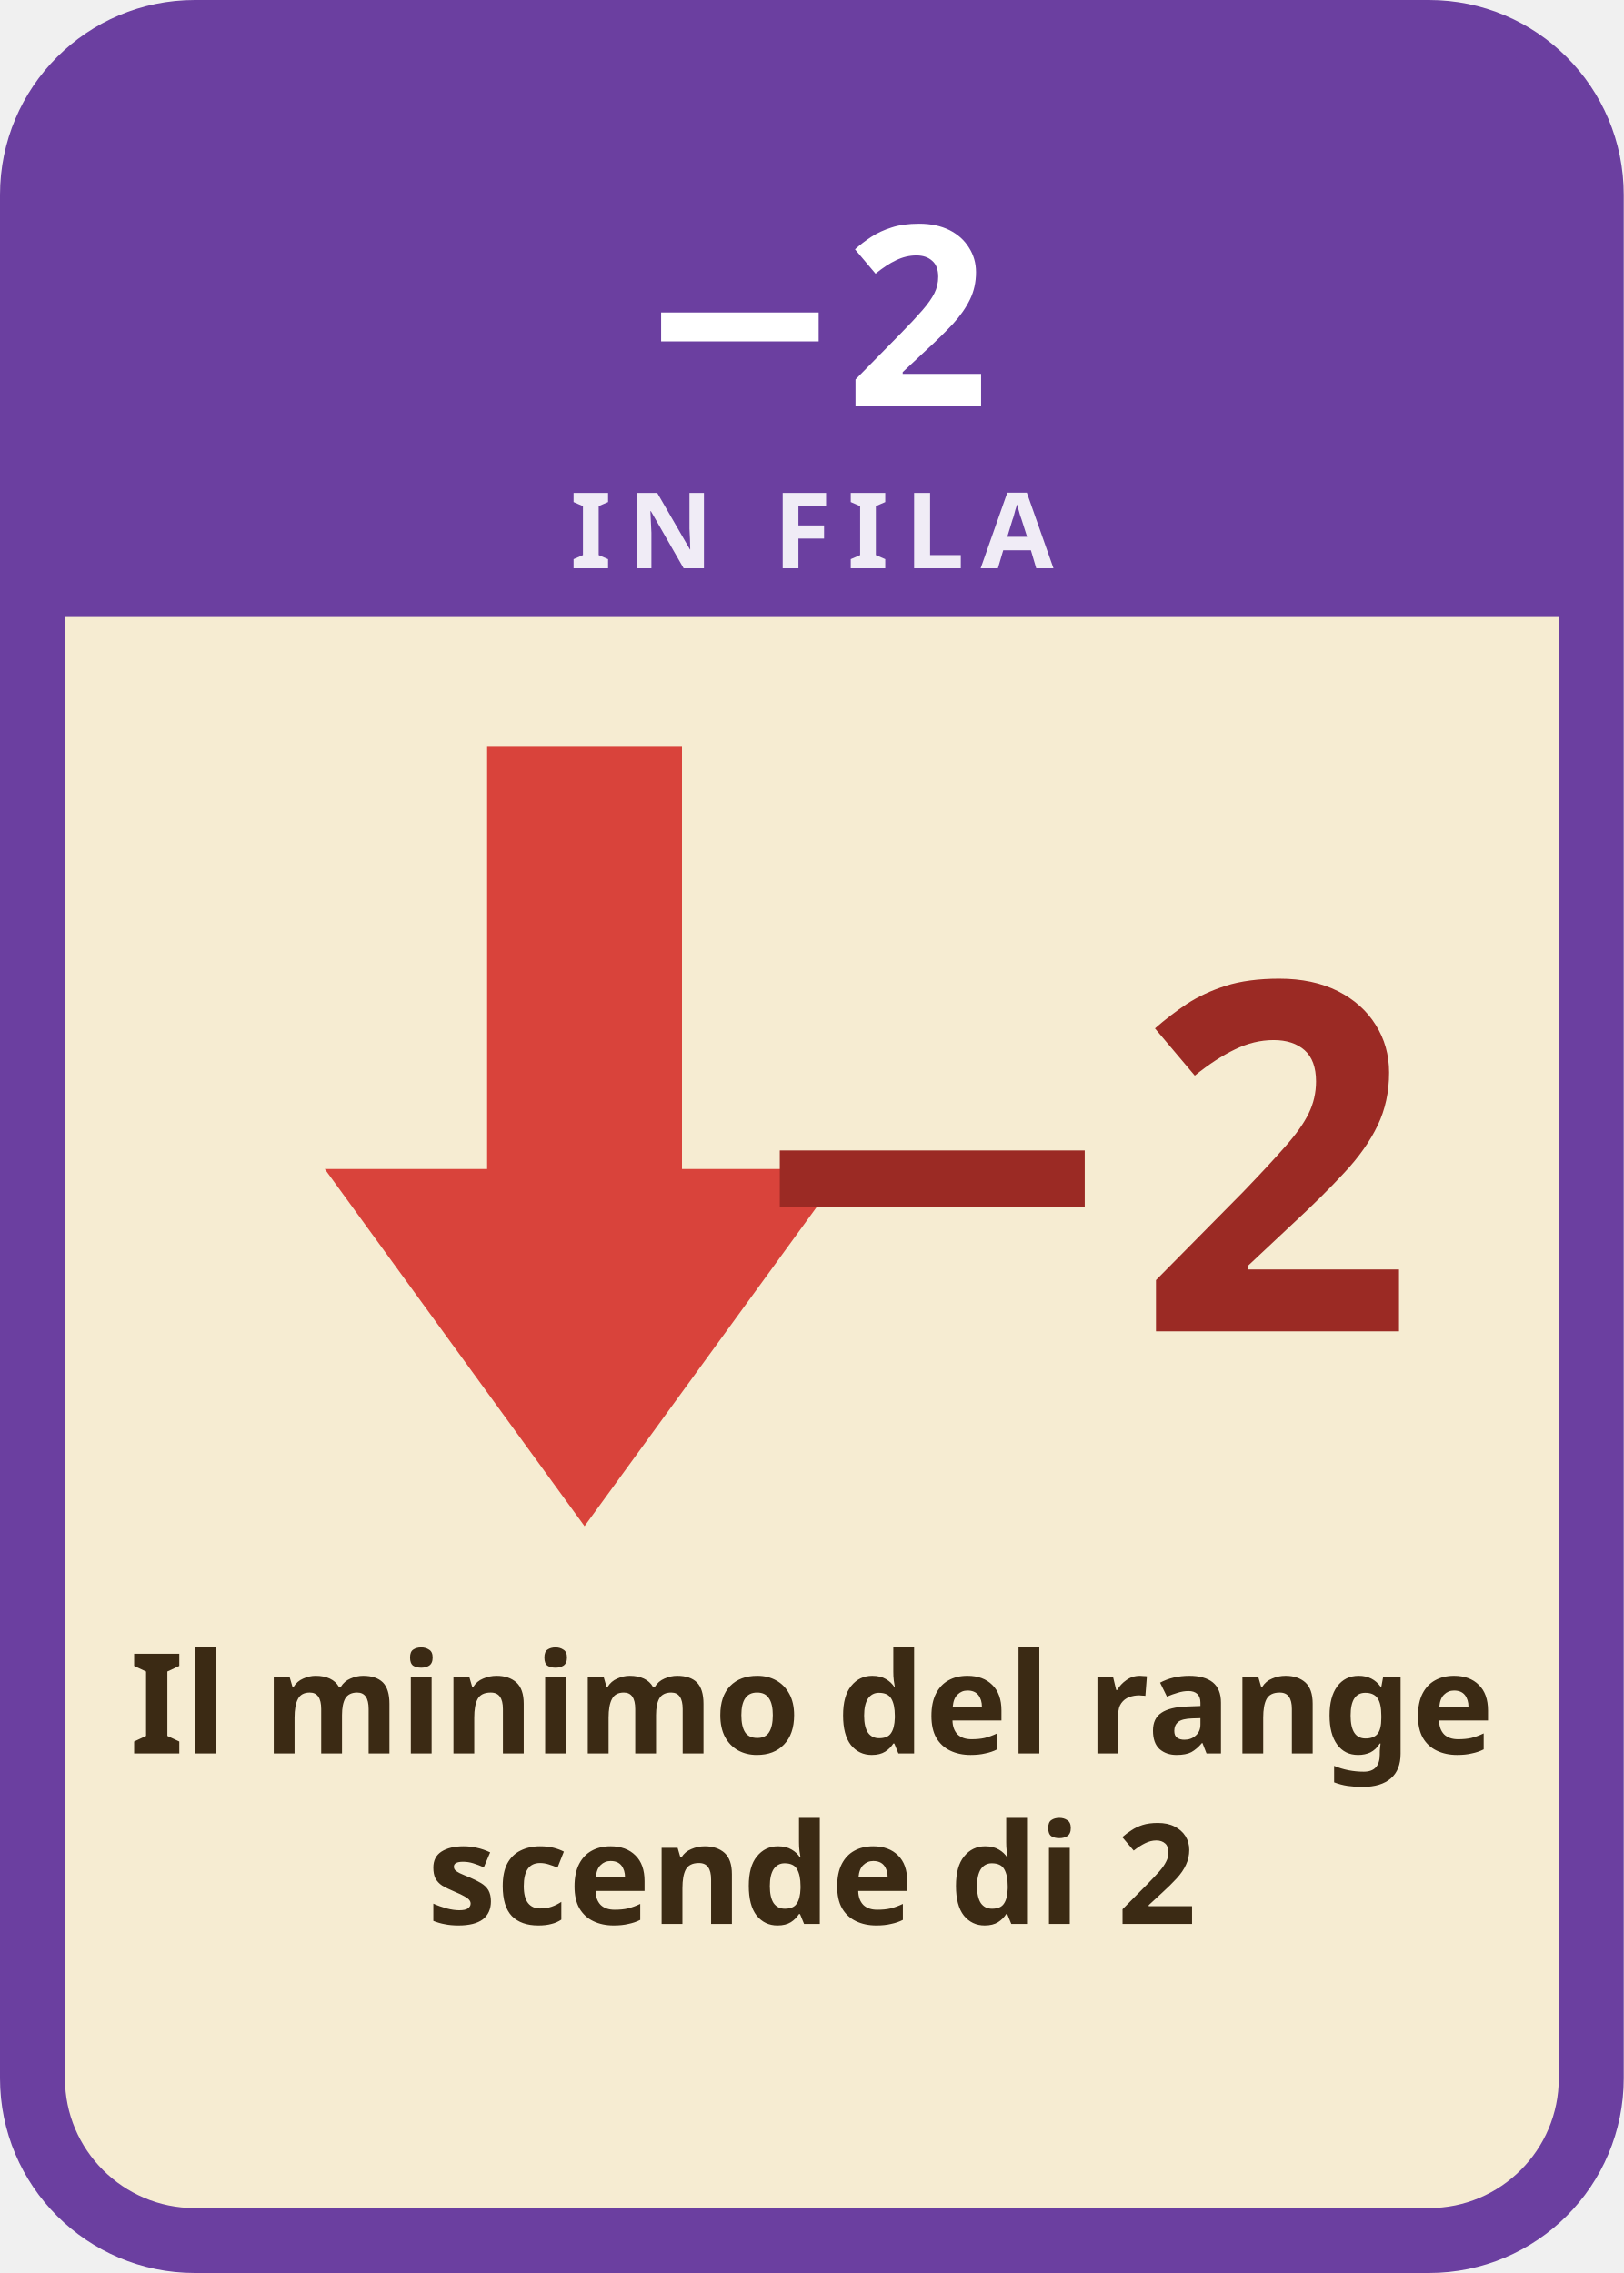
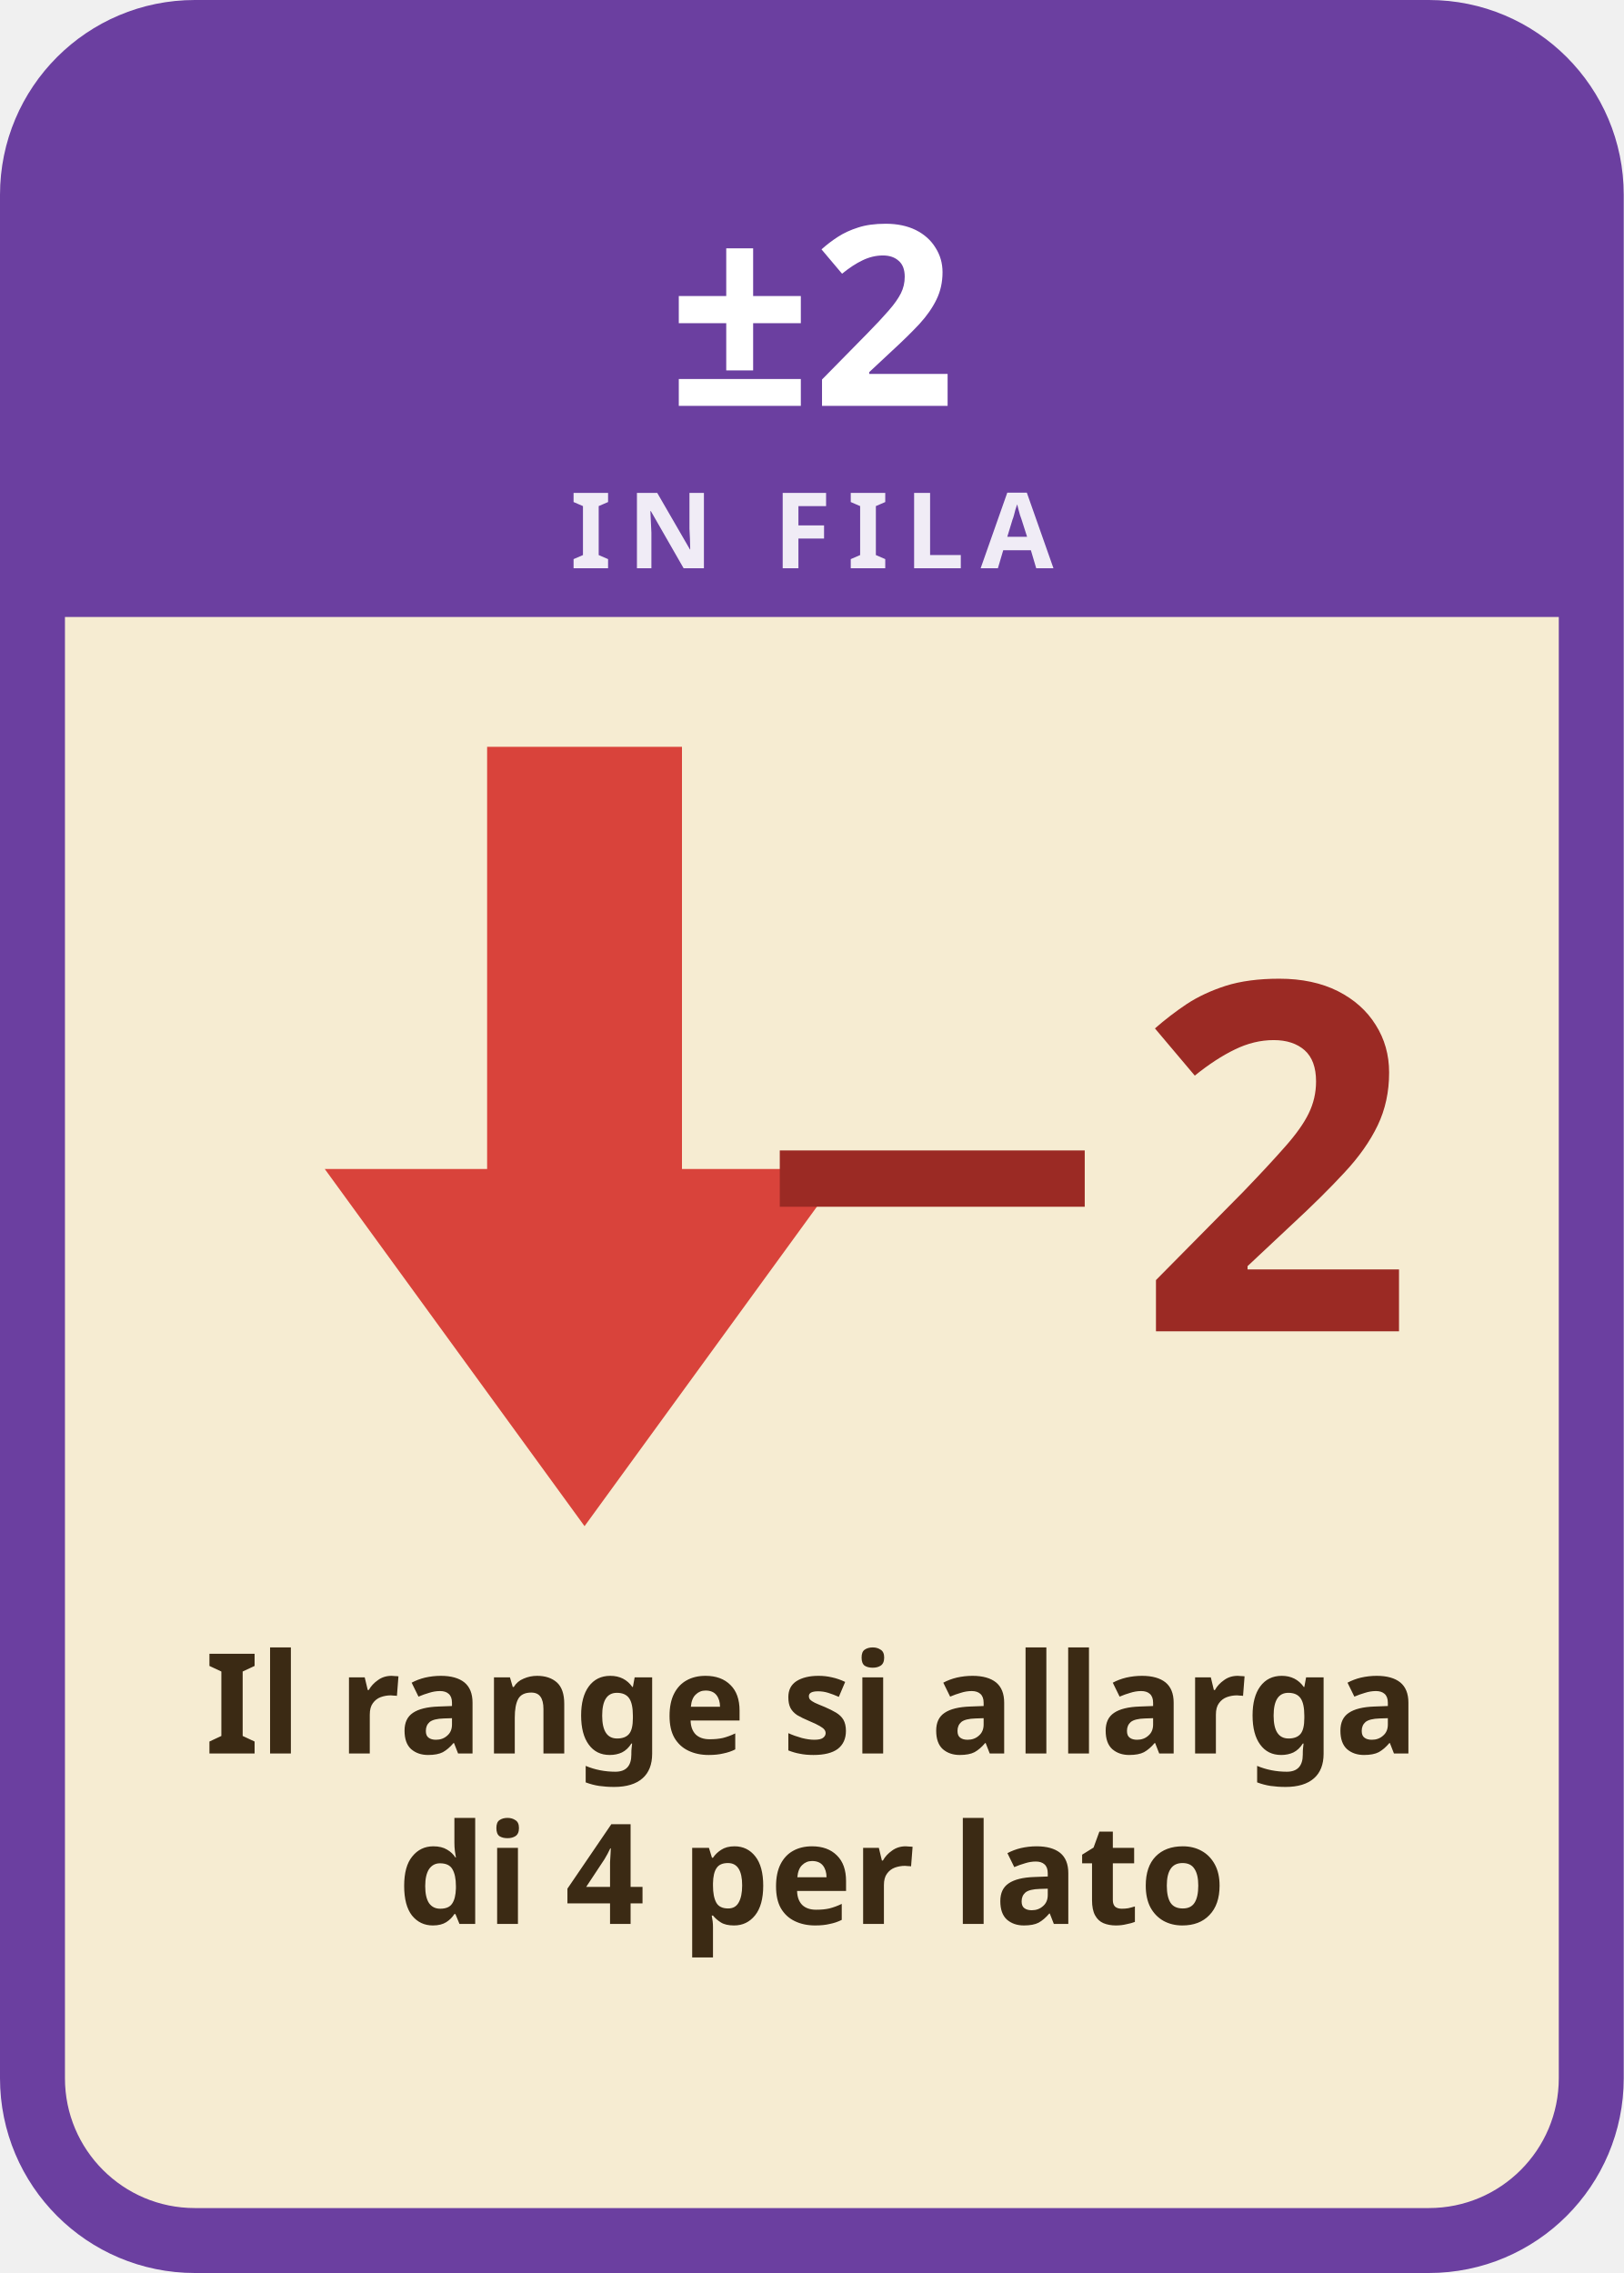
- <svg xmlns="http://www.w3.org/2000/svg" viewBox="0 0 100 140" width="300" height="420" role="img" aria-label="−2">
+ <svg xmlns="http://www.w3.org/2000/svg" viewBox="0 0 100 140" width="300" height="420" role="img" aria-label="±2">
  <rect x="2" y="2" width="96" height="136" rx="10" fill="#f6ecd2" stroke="#6b3fa0" stroke-width="4" />
  <path d="M2 12a10 10 0 0 1 10-10h76a10 10 0 0 1 10 10v26H2z" fill="#6b3fa0" />
-   <text x="50" y="25" font-size="15.5" font-weight="900" fill="#fff" text-anchor="middle" font-family="'Trebuchet MS','Segoe UI',Verdana,sans-serif">−2</text>
+   <text x="50" y="25" font-size="15.5" font-weight="900" fill="#fff" text-anchor="middle" font-family="'Trebuchet MS','Segoe UI',Verdana,sans-serif">±2</text>
  <text x="50" y="35" font-size="6.5" font-weight="800" fill="#fff" text-anchor="middle" font-family="'Trebuchet MS','Segoe UI',Verdana,sans-serif" letter-spacing="1" opacity="0.9">IN FILA</text>
  <g transform="translate(20 40)">
    <polygon points="16,54 32,32 22,32 22,6 10,6 10,32 0,32" fill="#d9433b" />
    <text x="46" y="42" font-size="30" font-weight="900" fill="#9b2a24" text-anchor="middle" font-family="'Trebuchet MS','Segoe UI',Verdana,sans-serif">−2</text>
  </g>
-   <text x="50" y="108" font-size="8.6" fill="#3b2a14" text-anchor="middle" font-family="'Trebuchet MS','Segoe UI',Verdana,sans-serif" font-weight="700">Il minimo del range</text>
-   <text x="50" y="118.5" font-size="8.6" fill="#3b2a14" text-anchor="middle" font-family="'Trebuchet MS','Segoe UI',Verdana,sans-serif" font-weight="700">scende di 2</text>
+   <text x="50" y="108" font-size="8.6" fill="#3b2a14" text-anchor="middle" font-family="'Trebuchet MS','Segoe UI',Verdana,sans-serif" font-weight="700">Il range si allarga</text>
+   <text x="50" y="118.5" font-size="8.6" fill="#3b2a14" text-anchor="middle" font-family="'Trebuchet MS','Segoe UI',Verdana,sans-serif" font-weight="700">di 4 per lato</text>
</svg>
